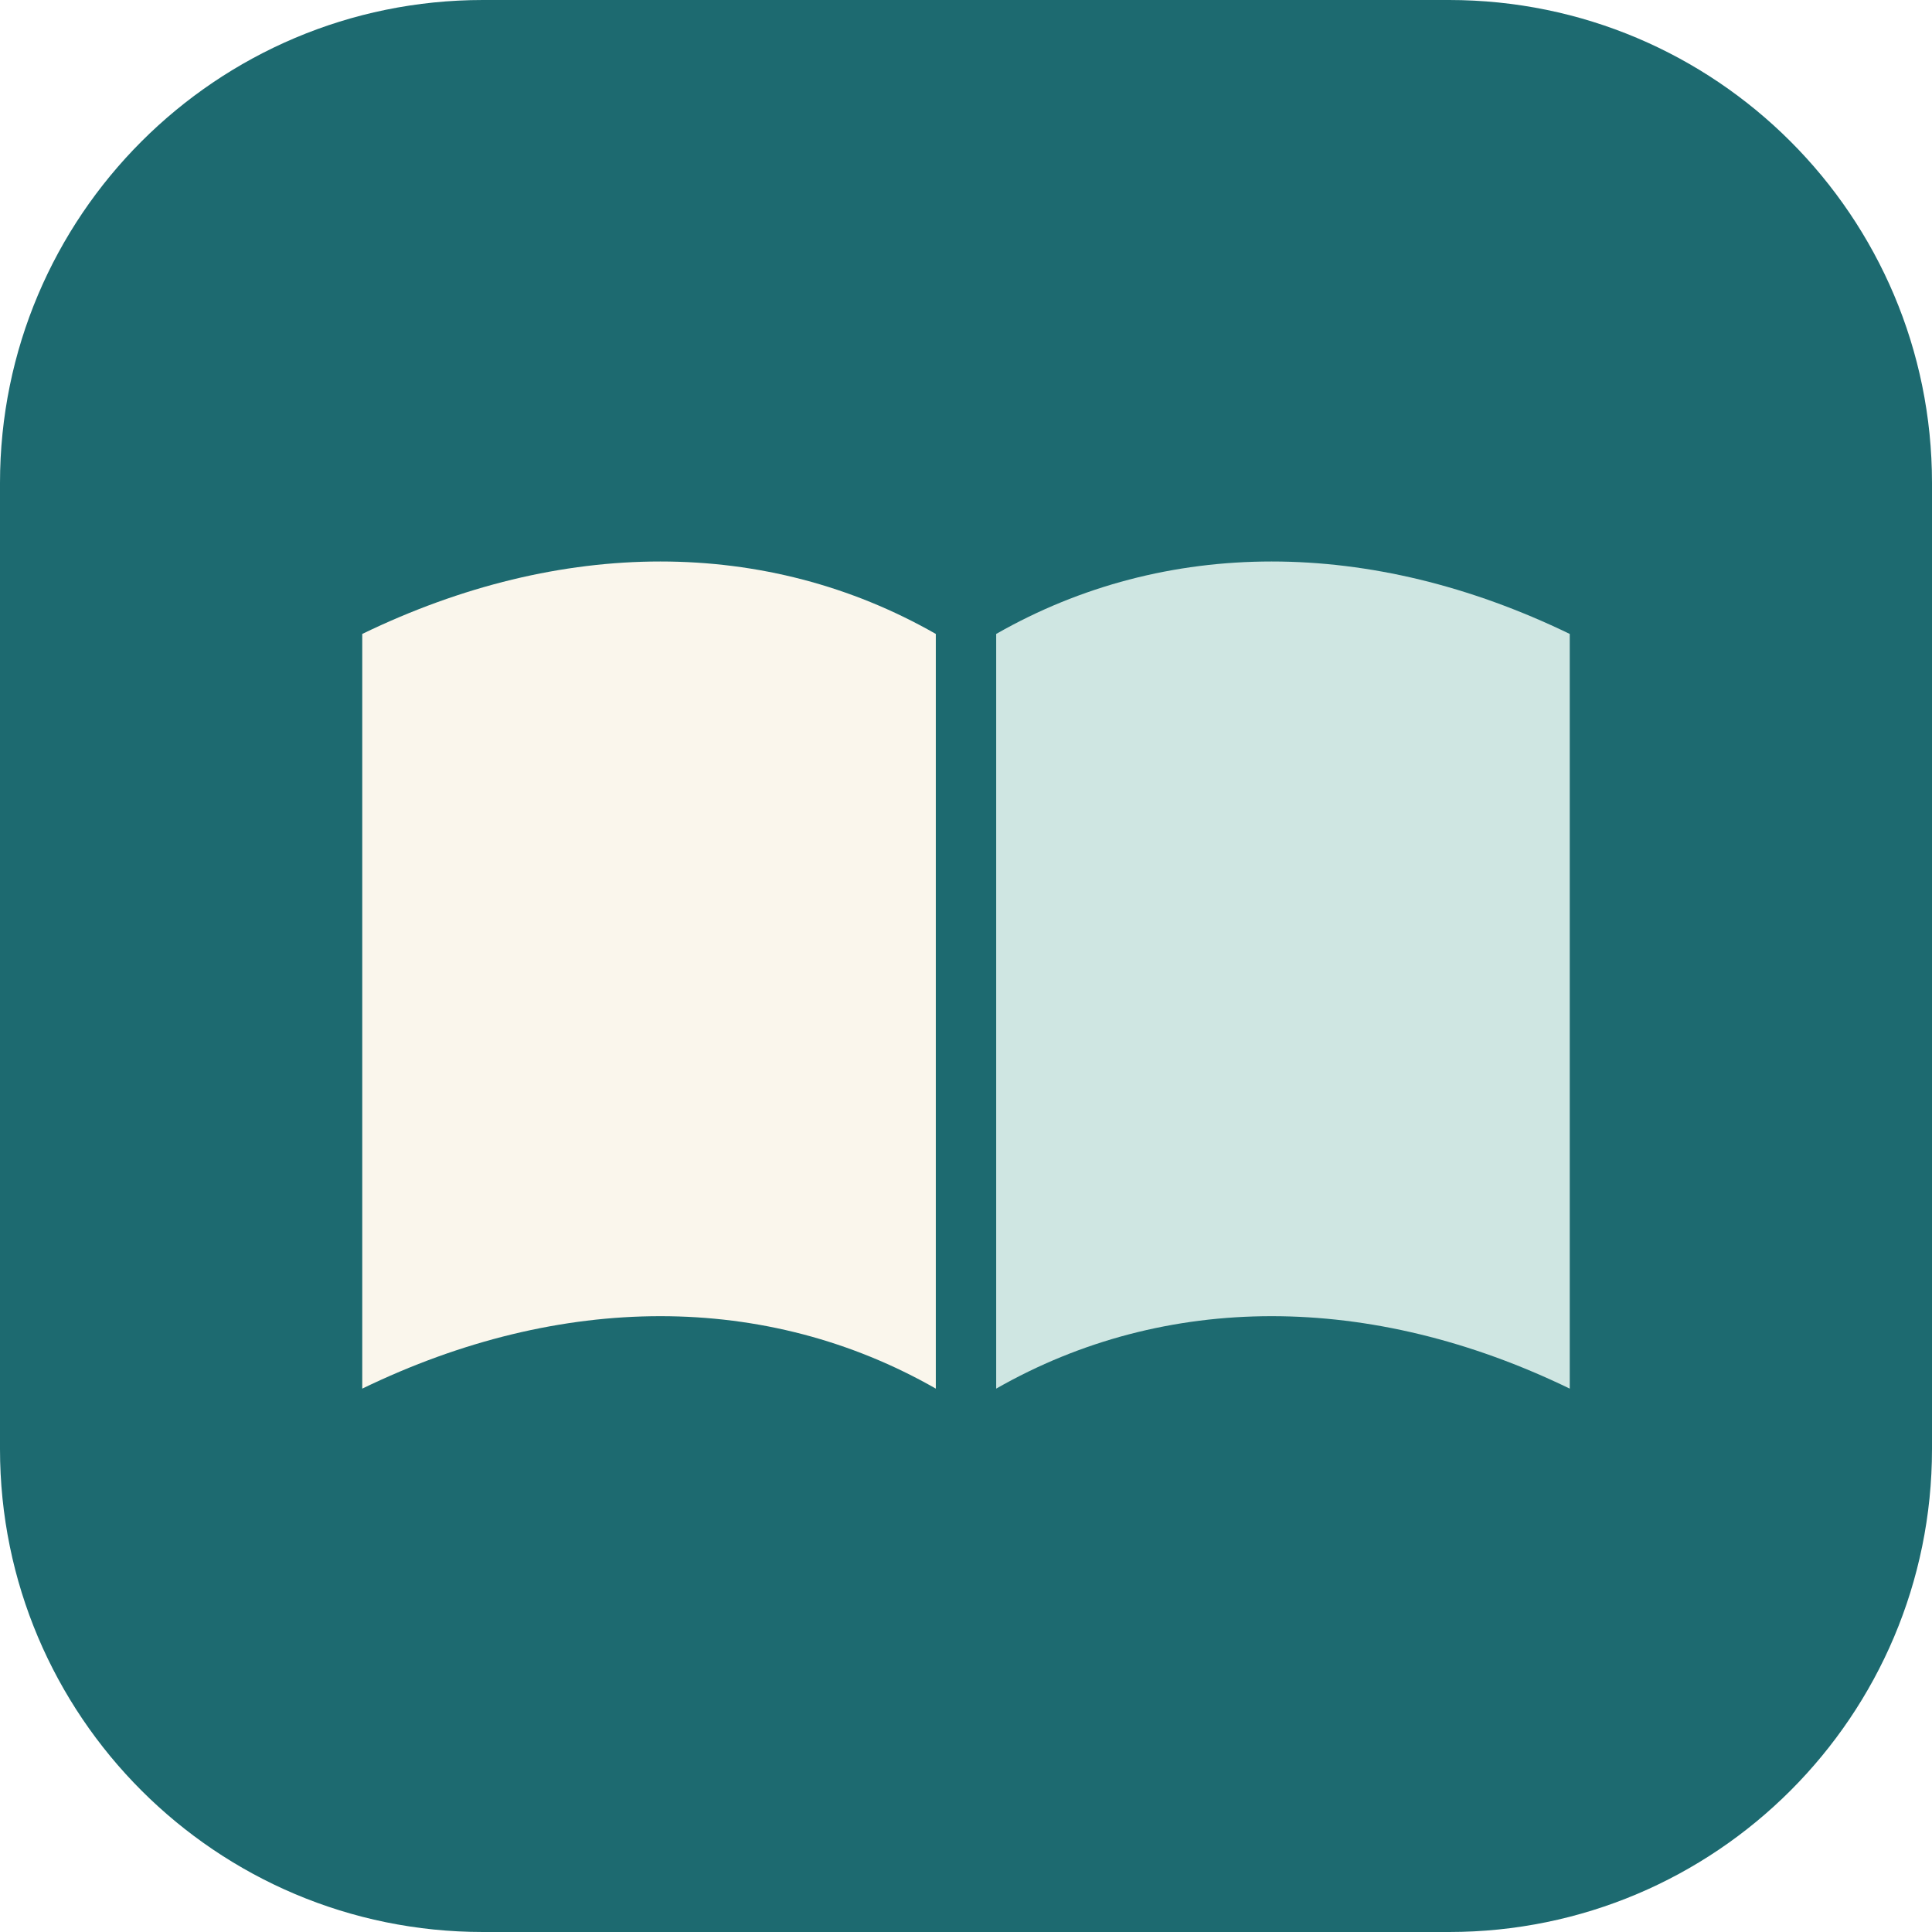
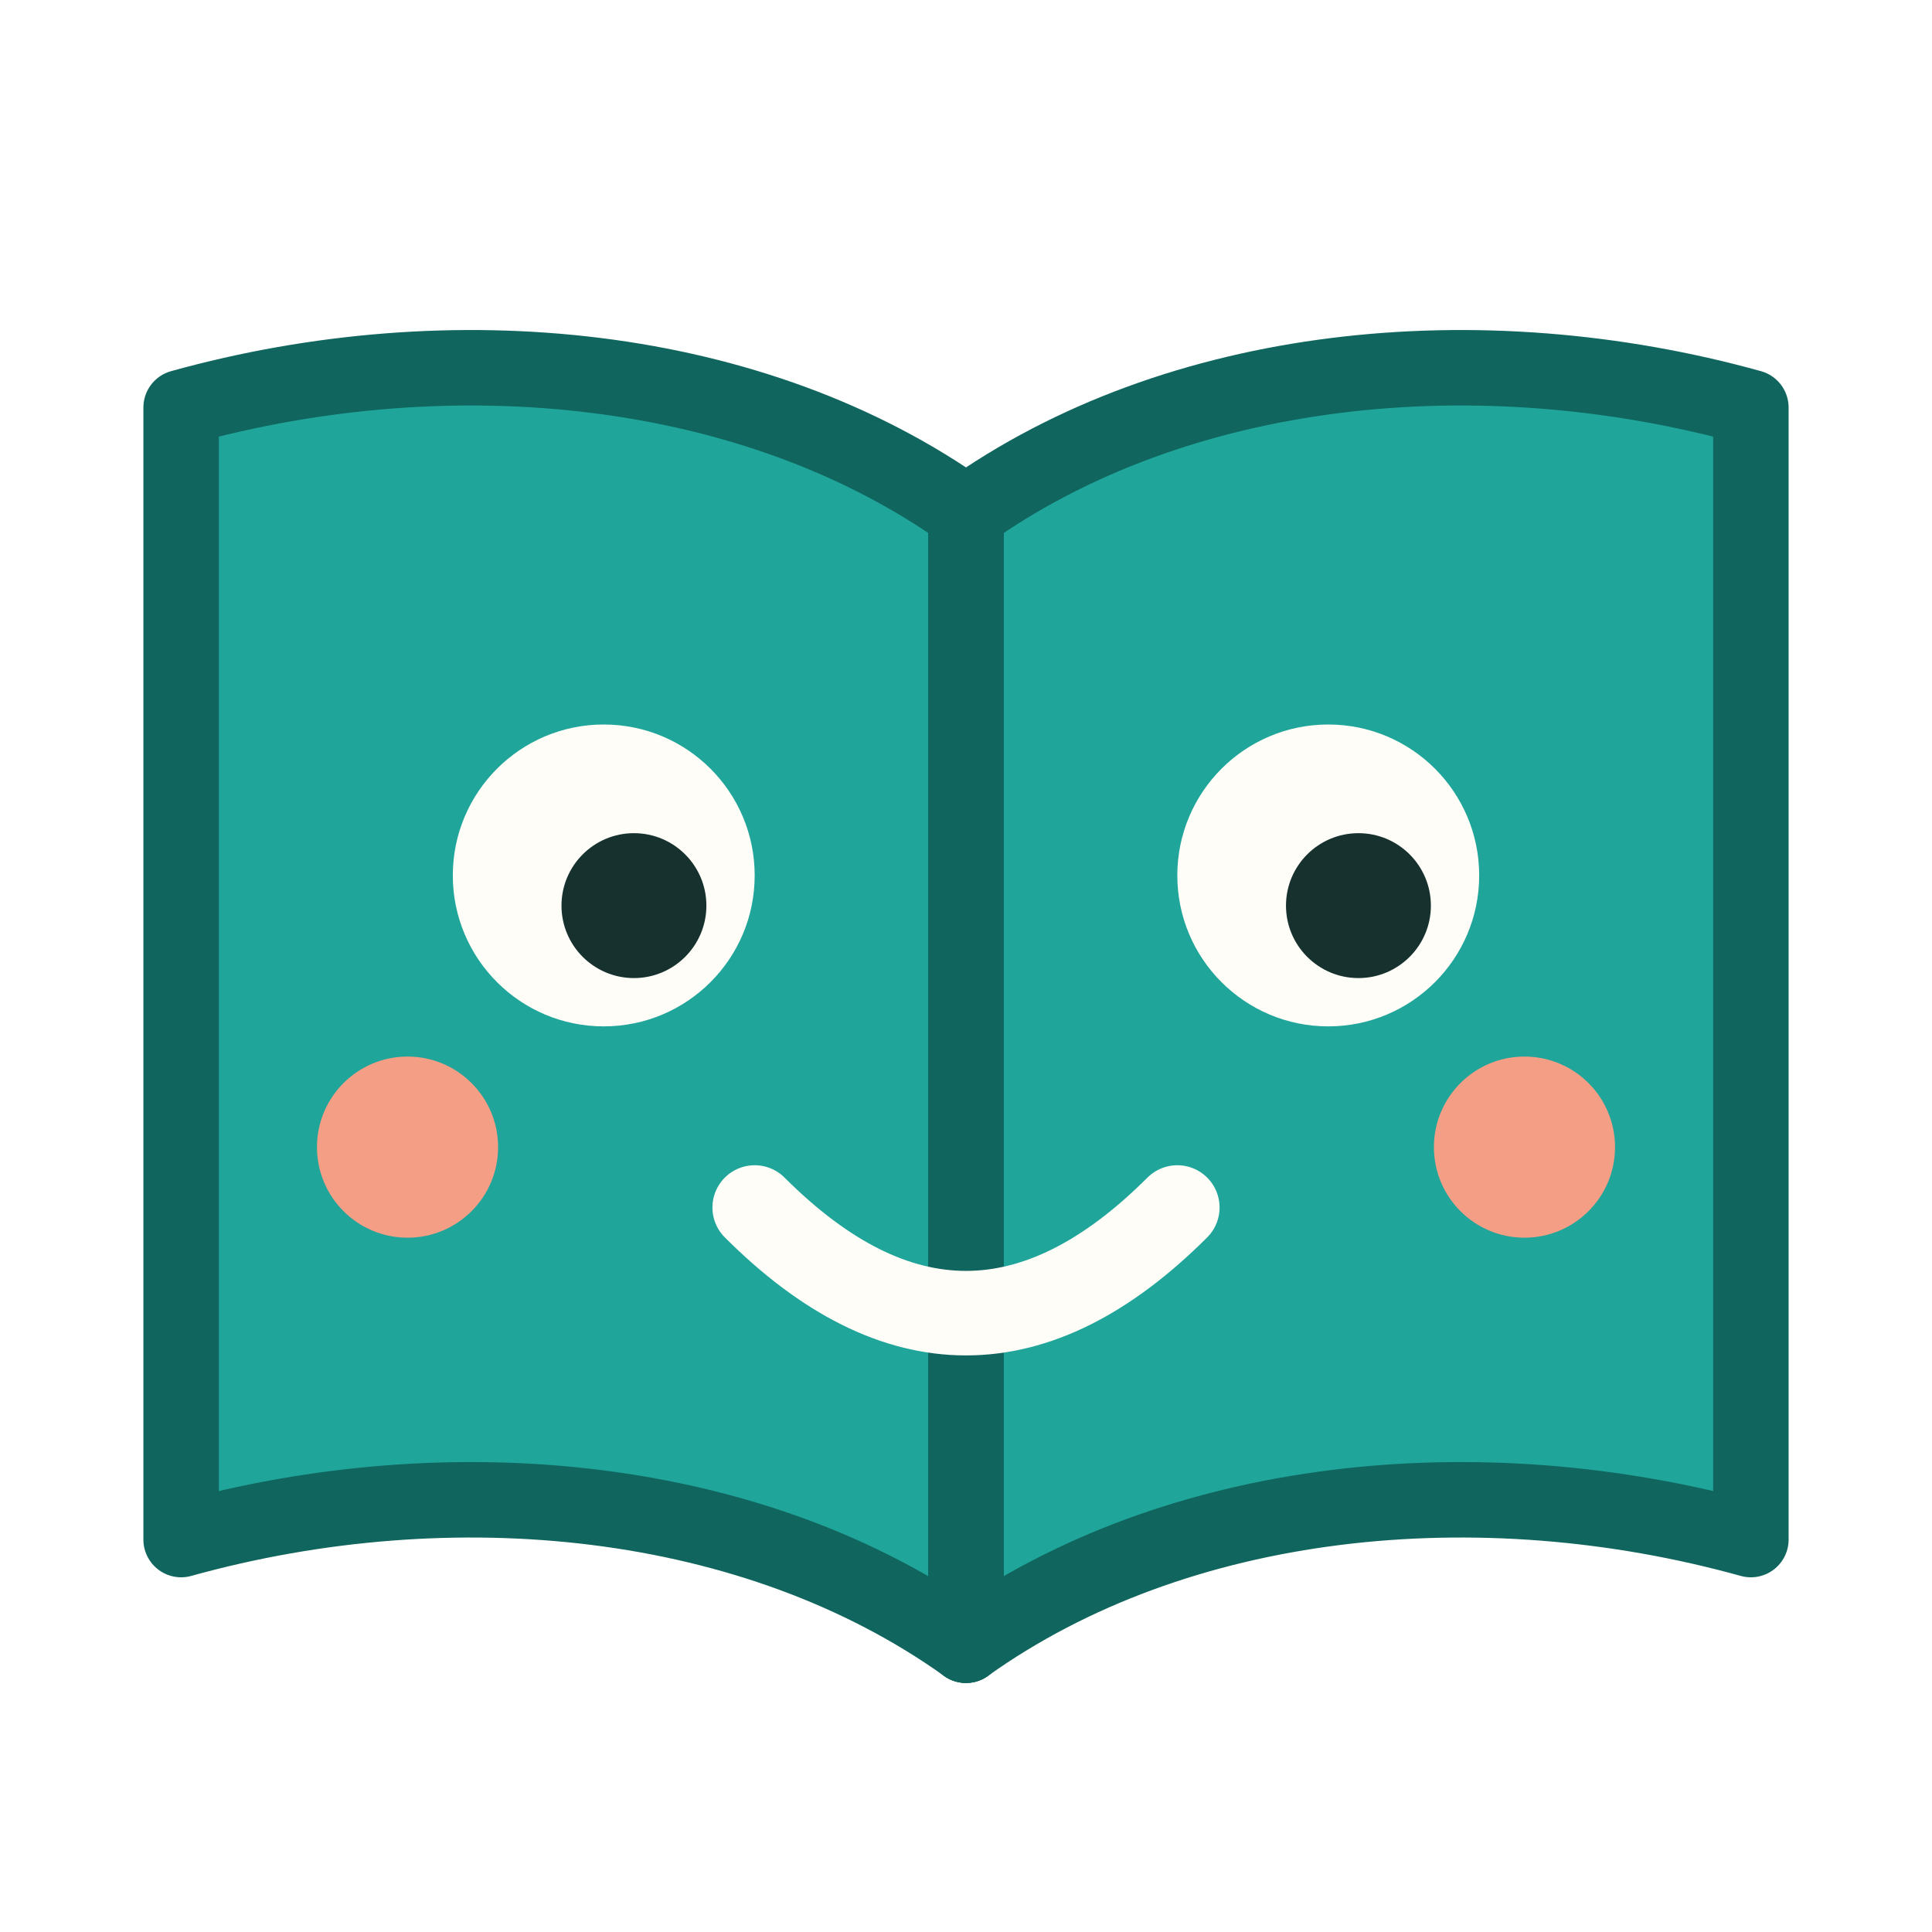
- <svg xmlns="http://www.w3.org/2000/svg" viewBox="0 0 32 32">
-   <rect width="32" height="32" rx="8" fill="#1D6A70" />
-   <path d="M6 10.5c3.3-1.6 6.7-1.6 9.5 0v12.5c-2.8-1.6-6.2-1.6-9.5 0z" fill="#FAF6EC" />
-   <path d="M26 10.5c-3.3-1.6-6.7-1.6-9.5 0v12.5c2.8-1.6 6.2-1.6 9.5 0z" fill="#CFE6E2" />
+ <svg xmlns="http://www.w3.org/2000/svg" viewBox="0 0 64 64">
+   <path d="M32 17C25 12 15 11 6 13.5V51c9-2.5 19-1.5 26 3.5z" fill="#1FA59A" stroke="#10655E" stroke-width="2.5" stroke-linejoin="round" />
+   <path d="M32 17c7-5 17-6 26-3.5V51c-9-2.5-19-1.5-26 3.5z" fill="#1FA59A" stroke="#10655E" stroke-width="2.5" stroke-linejoin="round" />
+   <path d="M32 17v37.5" fill="none" stroke="#10655E" stroke-width="2.5" stroke-linecap="round" />
+   <circle cx="20" cy="29" r="5" fill="#FFFDF8" />
+   <circle cx="44" cy="29" r="5" fill="#FFFDF8" />
+   <circle cx="21" cy="30" r="2.4" fill="#17312E" />
+   <circle cx="45" cy="30" r="2.4" fill="#17312E" />
+   <circle cx="13.5" cy="38" r="3" fill="#F59E86" />
+   <circle cx="50.5" cy="38" r="3" fill="#F59E86" />
+   <path d="M25 40q7 7 14 0" fill="none" stroke="#FFFDF8" stroke-width="2.8" stroke-linecap="round" />
</svg>
